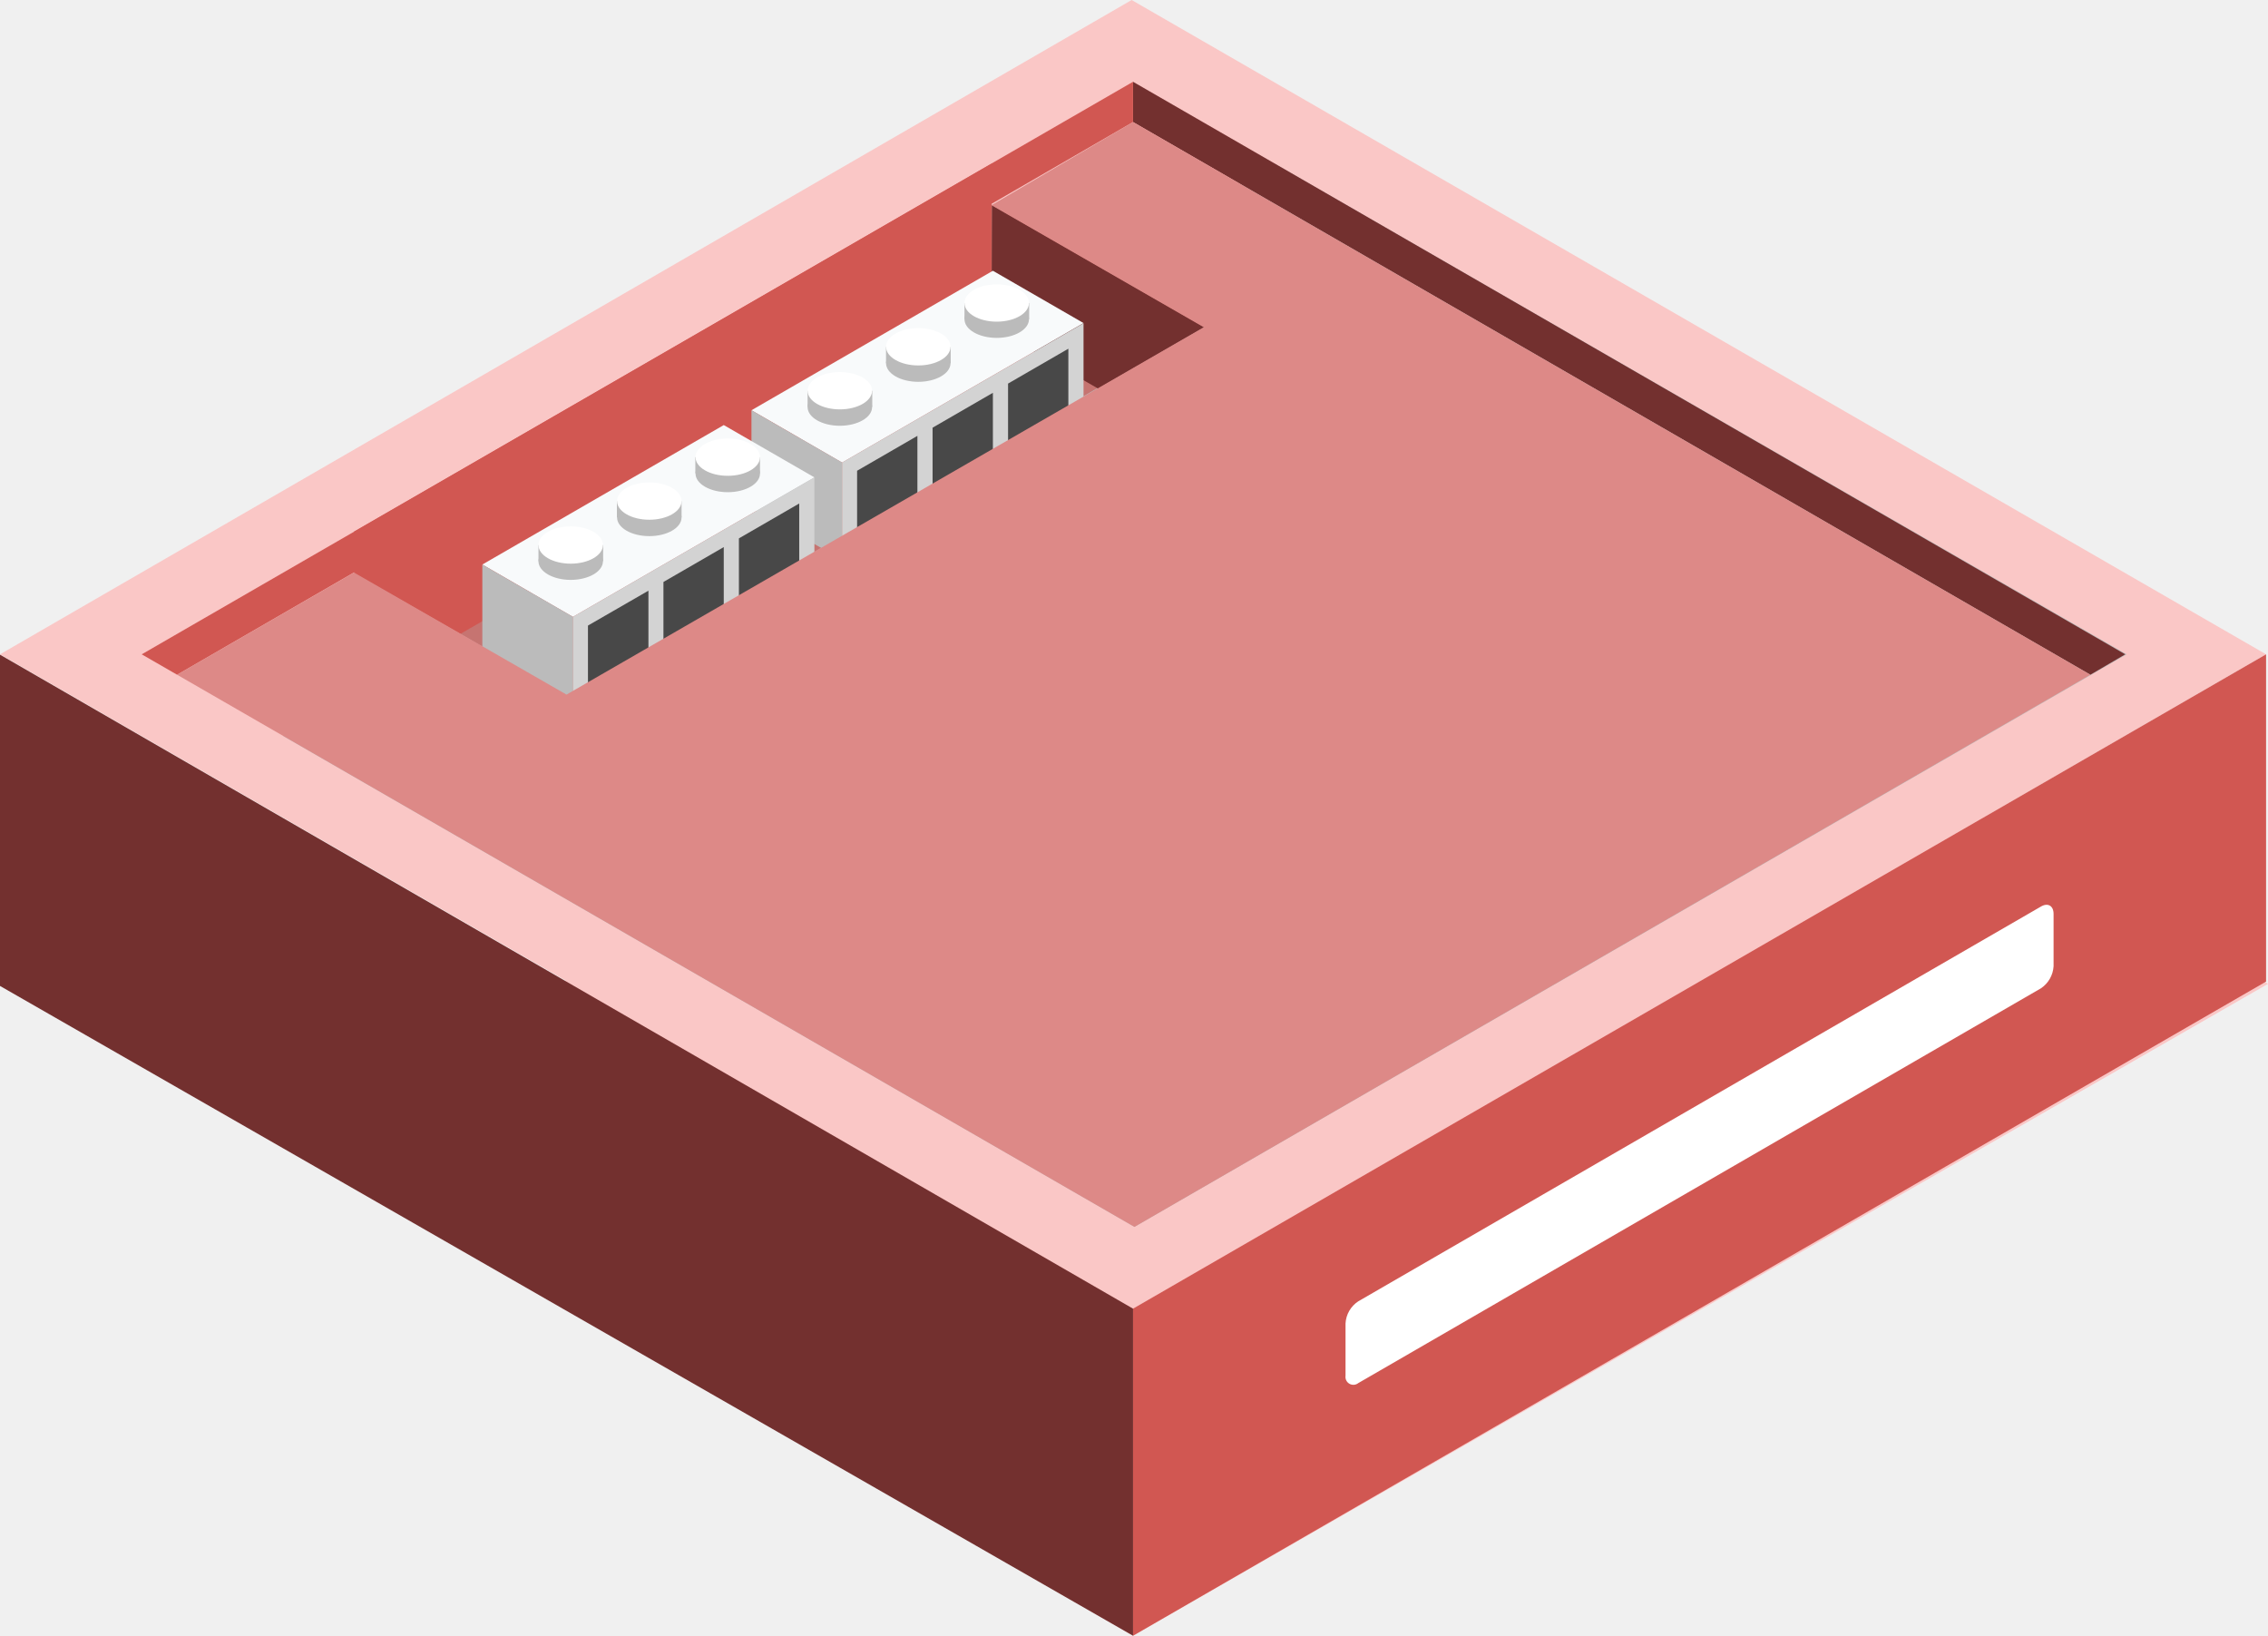
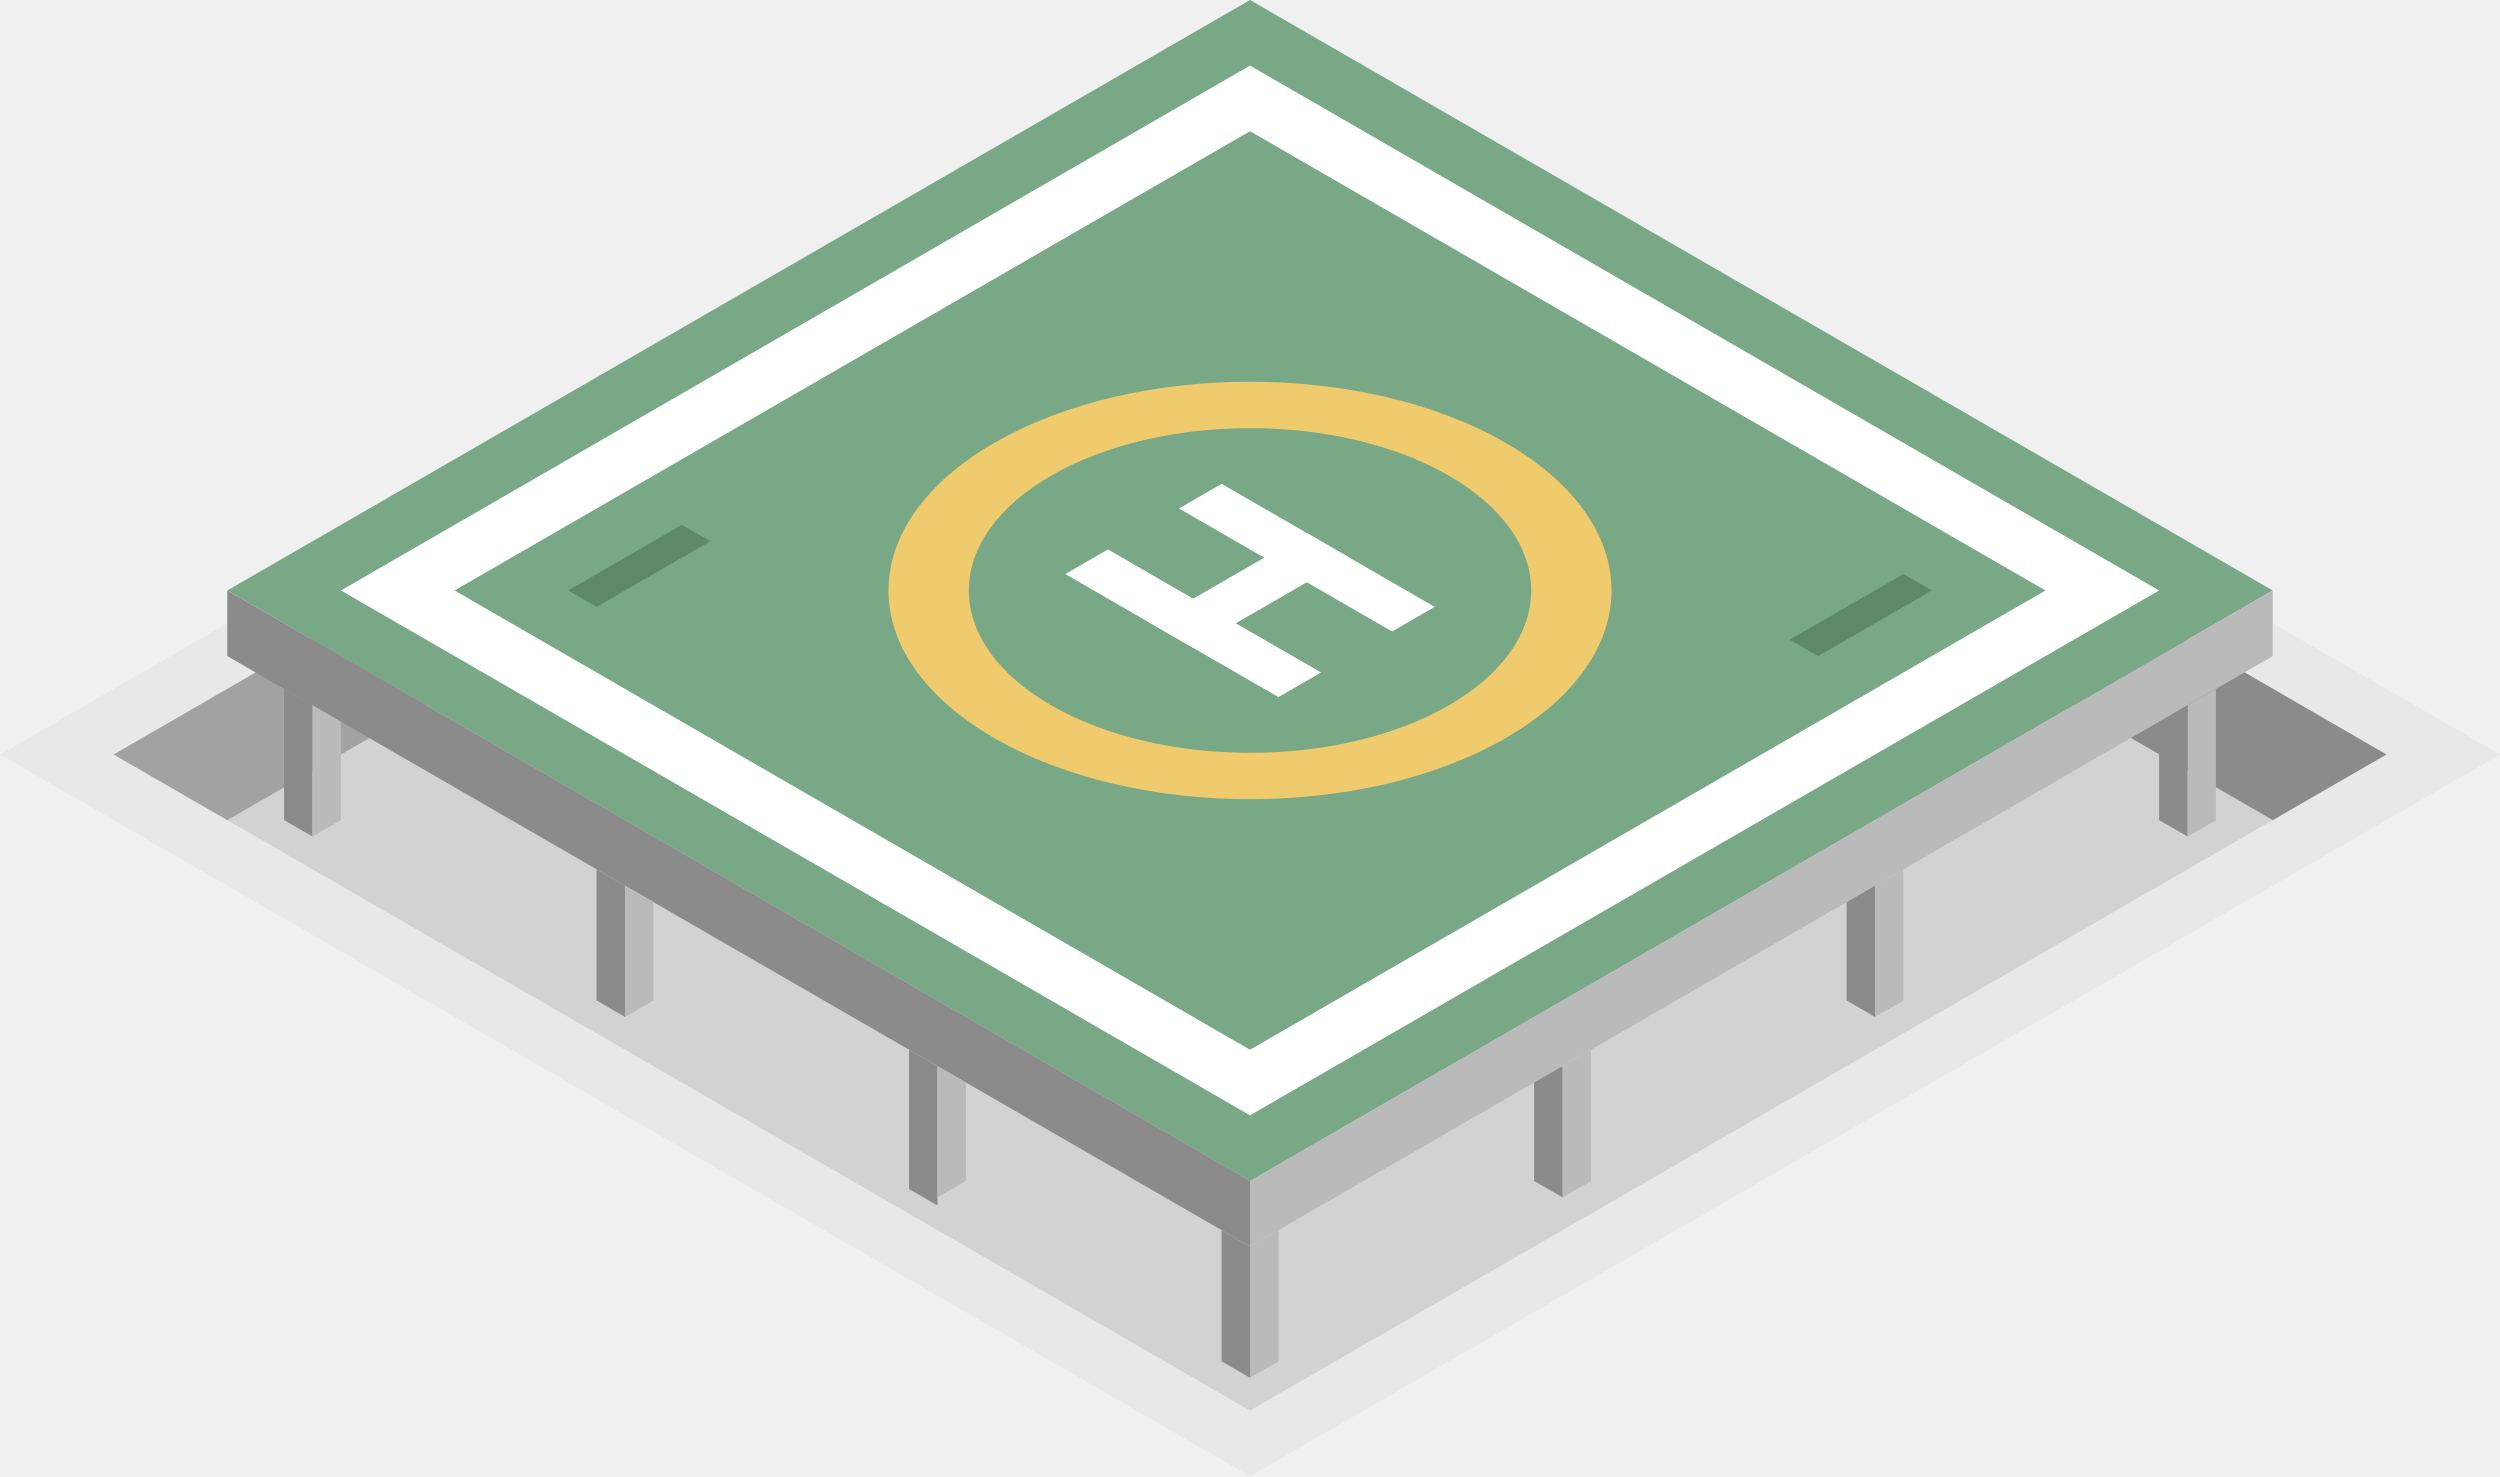
- <svg xmlns="http://www.w3.org/2000/svg" id="Layer_1" data-name="Layer 1" viewBox="0 0 120 86.53">
+ <svg xmlns="http://www.w3.org/2000/svg" id="Layer_1" data-name="Layer 1" viewBox="0 0 120 70.857">
  <defs>
    <style>
-       .top-light {
-         fill: #fac7c6;
+       .cls-1 {
+         fill: #e9e8e8;
      }

-       .exterior-R-prim {
-         fill: #d15752;
+       .cls-2 {
+         fill: #d2d2d2;
      }

-       .exterior-L-prim {
-         fill: #73302f;
+       .cls-3 {
+         fill: #8b8b8b;
      }

-       .cls-1 {
+       .cls-4 {
+         fill: #a2a2a1;
+       }
+ 
+       .cls-5 {
+         isolation: isolate;
+         font-size: 10.909px;
+         fill: #010101;
+         font-family: OpenSans-Bold, Open Sans;
+         font-weight: 700;
+       }
+ 
+       .cls-6 {
+         fill: #79a886;
+       }
+ 
+       .cls-7 {
+         fill: #bababa;
+       }
+ 
+       .cls-8 {
        fill: #fff;
      }

-       .cls-2 {
-         fill: #bbb;
+       .cls-9 {
+         fill: #efcb6d;
      }

-       .top-dark {
-         fill: #c67471;
-       }
- 
-       .cls-3 {
-         fill: #f8fafb;
-       }
- 
-       .cls-4 {
-         fill: #d3d3d3;
-       }
- 
-       .cls-5 {
-         fill: #484848;
-       }
- 
-       .top-prim {
-         fill: #dd8987;
+       .cls-10 {
+         fill: #5d896a;
      }
    </style>
  </defs>
  <g id="Group">
-     <path id="Path" class="top-light" d="M14.987,60.447,75.01,25.963,120,52.045,59.949,86.53Z" />
-     <path id="Path-2" class="top-light" d="M0,34.614,60.023,69.228l59.875-34.614L59.876,0Z" />
-     <path id="Path-3" class="exterior-R-prim" d="M119.898,51.925V34.614L59.949,69.228V86.53Z" />
-     <path id="Path-4" class="exterior-L-prim" d="M0,52.156V34.632L59.949,69.228V86.53Z" />
-     <path id="Path-5" class="cls-1" d="M71.865,68.84l36.117-20.881c.369-.221.673-.046.673.387v2.767a1.513,1.513,0,0,1-.673,1.171L71.865,73.166a.418.418,0,0,1-.673-.387V70.011A1.494,1.494,0,0,1,71.865,68.84Z" />
-     <path id="Path-6" class="cls-2" d="M67.448,8.66,112.52,34.614,60.023,64.902,14.987,38.939Z" />
-     <path id="Path-7" class="exterior-L-prim" d="M59.949,4.326V6.456l50.653,29.237,1.845-1.079Z" />
-     <path id="Path-8" class="exterior-R-prim" d="M7.498,34.614,59.949,4.326V6.456L9.37,35.693Z" />
-     <path id="Path-9" class="top-dark" d="M18.732,30.288,52.46,10.819l11.234,6.456L29.975,36.781Z" />
-     <path id="Path-10" class="exterior-R-prim" d="M52.46,17.311V8.66l-33.728,19.46v2.213l5.626,3.2Z" />
-     <path id="Path-11" class="exterior-L-prim" d="M52.46,17.311l5.644,3.247,5.617-3.247L52.488,10.855Z" />
-     <g id="Group-2">
-       <path id="Path-12" class="cls-3" d="M39.76,21.702l4.796,2.767L57.33,17.09l-4.796-2.767Z" />
-       <path id="Path-13" class="cls-2" d="M44.556,24.468v5.156L39.76,26.857V21.702Z" />
-       <path id="Path-14" class="cls-4" d="M57.33,17.099V22.255L44.556,29.633V24.468Z" />
-       <path id="Path-15" class="cls-5" d="M45.349,24.902l3.191-1.845v3.689l-3.191,1.845Z" />
-       <path id="Path-16" class="cls-5" d="M49.343,22.624l3.191-1.845v3.689l-3.191,1.845Z" />
-       <path id="Path-17" class="cls-5" d="M53.336,20.291l3.191-1.845v3.689L53.336,23.98Z" />
-       <g id="Group-3">
-         <ellipse id="Ellipse" class="cls-2" cx="44.436" cy="21.536" rx="1.706" ry="0.987" />
-         <rect id="Rectangle" class="cls-2" x="42.73" y="20.669" width="3.422" height="0.858" />
-         <ellipse id="Ellipse-2" class="cls-1" cx="44.436" cy="20.669" rx="1.706" ry="0.987" />
-       </g>
-       <g id="Group-4">
-         <ellipse id="Ellipse-3" class="cls-2" cx="48.587" cy="19.211" rx="1.706" ry="0.987" />
-         <rect id="Rectangle-2" class="cls-2" x="46.88" y="18.354" width="3.422" height="0.858" />
-         <ellipse id="Ellipse-4" class="cls-1" cx="48.587" cy="18.345" rx="1.706" ry="0.987" />
-       </g>
-       <g id="Group-5">
-         <ellipse id="Ellipse-5" class="cls-2" cx="52.737" cy="16.887" rx="1.706" ry="0.987" />
-         <rect id="Rectangle-3" class="cls-2" x="51.031" y="16.029" width="3.422" height="0.858" />
-         <ellipse id="Ellipse-6" class="cls-1" cx="52.737" cy="16.029" rx="1.706" ry="0.987" />
-       </g>
+     <path id="Path" class="cls-1" d="M0,36.216,60,1.575l60,34.641L60,70.857Z" />
+     <path id="Path-2" data-name="Path" class="cls-2" d="M60,4.643l54.546,31.573L60,67.707,5.455,36.216Z" />
+     <path id="Path-3" data-name="Path" class="cls-3" d="M60,4.643v6.298l49.091,28.423,5.455-3.149Z" />
+     <path id="Path-4" data-name="Path" class="cls-4" d="M5.455,36.216,60.14,4.643v6.298l-49.23,28.423Z" />
+     <text class="cls-5" transform="translate(42.6969 43.5519) rotate(0.1203)">8</text>
+     <path id="Path-5" data-name="Path" class="cls-6" d="M60,0,10.909,28.343,60,56.685l49.091-28.343Z" />
+     <path id="Path-6" data-name="Path" class="cls-3" d="M10.909,28.343v3.149L60,59.834V56.685Z" />
+     <path id="Path-7" data-name="Path" class="cls-7" d="M109.091,28.343v3.149L60,59.834V56.685Z" />
+     <path id="Path-8" data-name="Path" class="cls-7" d="M106.364,33.066,105,33.854v6.298l1.364-.787Z" />
+     <path id="Path-9" data-name="Path" class="cls-3" d="M13.636,33.066,15,33.854v6.298l-1.364-.787Z" />
+     <path id="Path-10" data-name="Path" class="cls-7" d="M16.364,39.365,15,40.152V33.854l1.364.787Z" />
+     <path id="Path-11" data-name="Path" class="cls-3" d="M43.636,50.387,45,51.174v6.692l-1.364-.787Z" />
+     <path id="Path-12" data-name="Path" class="cls-7" d="M46.364,56.685,45,57.473V51.174l1.364.787Z" />
+     <path id="Path-13" data-name="Path" class="cls-7" d="M76.364,50.387,75,51.174v6.298l1.364-.787Z" />
+     <path id="Path-14" data-name="Path" class="cls-3" d="M73.636,56.685,75,57.473V51.174l-1.364.787Z" />
+     <path id="Path-15" data-name="Path" class="cls-3" d="M28.636,41.727,30,42.514v6.298l-1.364-.787Z" />
+     <path id="Path-16" data-name="Path" class="cls-7" d="M31.364,48.025,30,48.812V42.514l1.364.787Z" />
+     <path id="Path-17" data-name="Path" class="cls-7" d="M91.364,41.727,90,42.514v6.298l1.364-.787Z" />
+     <path id="Path-18" data-name="Path" class="cls-3" d="M88.636,48.025,90,48.812V42.514l-1.364.787Z" />
+     <path id="Path-19" data-name="Path" class="cls-3" d="M103.636,39.365,105,40.152V33.854l-1.364.787Z" />
+     <path id="Path-20" data-name="Path" class="cls-3" d="M58.636,59.047,60,59.834v6.298l-1.364-.787Z" />
+     <path id="Path-21" data-name="Path" class="cls-7" d="M61.364,65.346,60,66.133V59.834l1.364-.787Z" />
+     <path id="Path-22" data-name="Path" class="cls-8" d="M16.364,28.343,60,3.149l43.636,25.194L60,53.536Z" />
+     <path id="Path-23" data-name="Path" class="cls-6" d="M60,6.298,21.818,28.343,60,50.387,98.182,28.343Z" />
+     <path id="Path-24" data-name="Path" class="cls-9" d="M47.727,21.257h0c-6.774,3.911-6.774,10.261,0,14.171h0c6.774,3.911,17.772,3.911,24.545,0h0c6.774-3.911,6.774-10.261,0-14.171h0C65.499,17.346,54.501,17.346,47.727,21.257Z" />
+     <path id="Path-25" data-name="Path" class="cls-6" d="M50.455,22.832h0c-5.268,3.042-5.268,7.98,0,11.022h0c5.268,3.042,13.823,3.042,19.091,0h0c5.268-3.042,5.268-7.981,0-11.022h0C64.277,19.79,55.723,19.79,50.455,22.832Z" />
+     <g id="Group-2" data-name="Group">
+       <path id="Path-26" data-name="Path" class="cls-8" d="M51.136,27.555l2.045-1.181,10.227,5.905L61.364,33.46Z" />
+       <path id="Path-27" data-name="Path" class="cls-8" d="M56.591,24.406l2.046-1.181L68.864,29.13l-2.045,1.181Z" />
+       <path id="Path-28" data-name="Path" class="cls-8" d="M55.227,29.917l7.5-4.33,2.045,1.181-7.5,4.33Z" />
    </g>
-     <g id="Group-6">
-       <path id="Path-18" class="cls-3" d="M25.52,29.864l4.796,2.767L43.09,25.253l-4.796-2.767Z" />
-       <path id="Path-19" class="cls-2" d="M30.316,32.631v5.183L25.52,35.047V29.864Z" />
-       <path id="Path-20" class="cls-4" d="M43.09,25.253v5.183L30.316,37.814V32.631Z" />
-       <path id="Path-21" class="cls-5" d="M31.109,33.092l3.2-1.845v3.689l-3.2,1.845Z" />
-       <path id="Path-22" class="cls-5" d="M35.103,30.786l3.191-1.845v3.689l-3.191,1.845Z" />
-       <path id="Path-23" class="cls-5" d="M39.096,28.48l3.191-1.845v3.689L39.096,32.17Z" />
-       <g id="Group-7">
-         <ellipse id="Ellipse-7" class="cls-2" cx="30.196" cy="29.689" rx="1.706" ry="0.987" />
-         <rect id="Rectangle-4" class="cls-2" x="28.49" y="28.831" width="3.422" height="0.858" />
-         <ellipse id="Ellipse-8" class="cls-1" cx="30.196" cy="28.831" rx="1.706" ry="0.987" />
-       </g>
-       <g id="Group-8">
-         <ellipse id="Ellipse-9" class="cls-2" cx="34.355" cy="27.374" rx="1.706" ry="0.987" />
-         <rect id="Rectangle-5" class="cls-2" x="32.64" y="26.507" width="3.422" height="0.858" />
-         <ellipse id="Ellipse-10" class="cls-1" cx="34.355" cy="26.507" rx="1.706" ry="0.987" />
-       </g>
-       <g id="Group-9">
-         <ellipse id="Ellipse-11" class="cls-2" cx="38.506" cy="25.05" rx="1.706" ry="0.987" />
-         <rect id="Rectangle-6" class="cls-2" x="36.79" y="24.183" width="3.422" height="0.858" />
-         <ellipse id="Ellipse-12" class="cls-1" cx="38.506" cy="24.183" rx="1.706" ry="0.987" />
-       </g>
-     </g>
-     <path id="Path-24" class="top-prim" d="M9.37,35.693l9.361-5.405,11.243,6.456L63.694,17.311,52.46,10.855l7.489-4.399,50.653,29.237L60.023,64.902Z" />
+     <path id="Path-29" data-name="Path" class="cls-10" d="M91.364,27.555l1.364.787-5.455,3.149-1.364-.787Z" />
+     <path id="Path-30" data-name="Path" class="cls-10" d="M32.727,25.193l1.364.787L28.636,29.13l-1.364-.787Z" />
  </g>
</svg>
